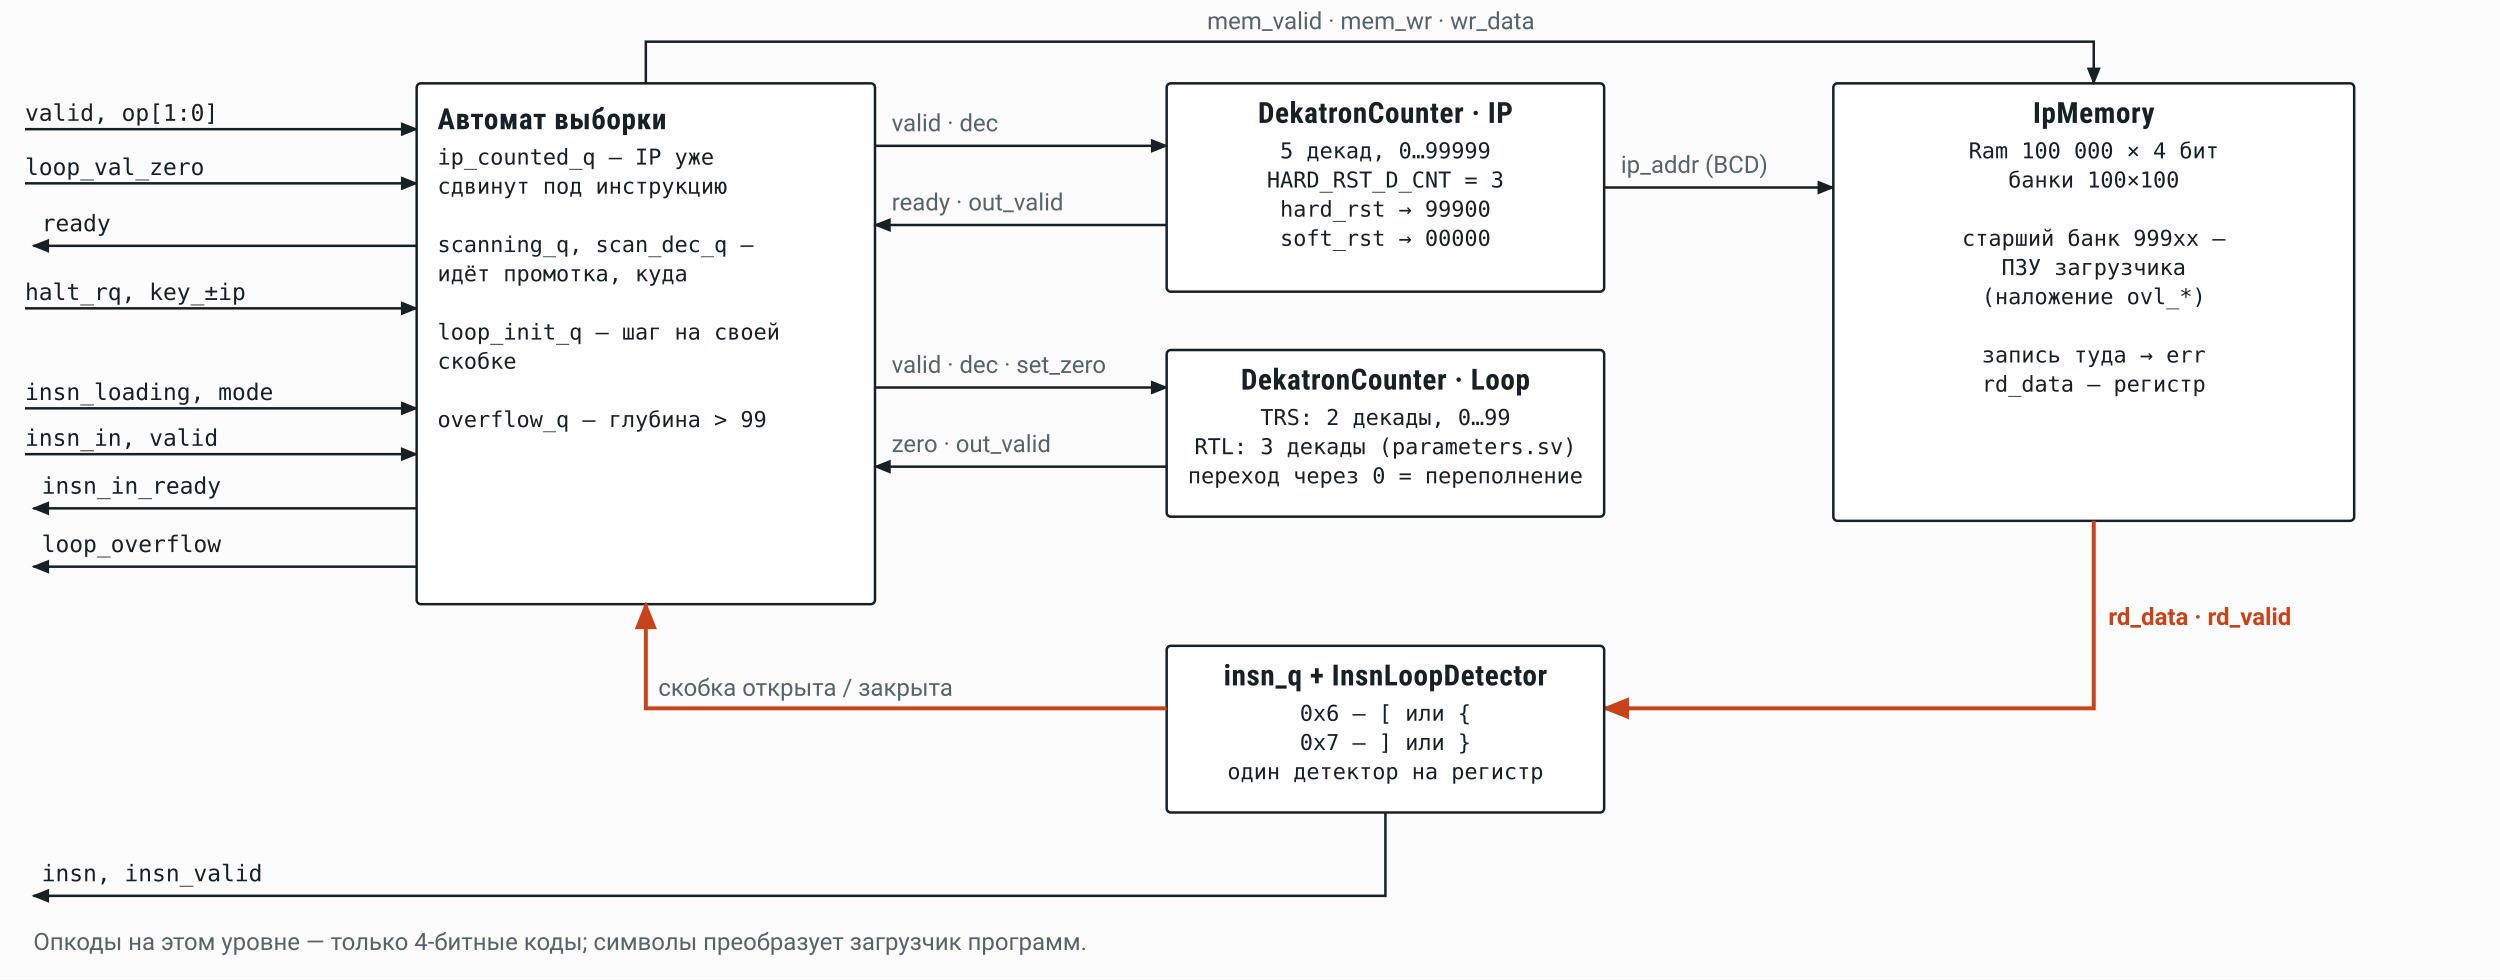
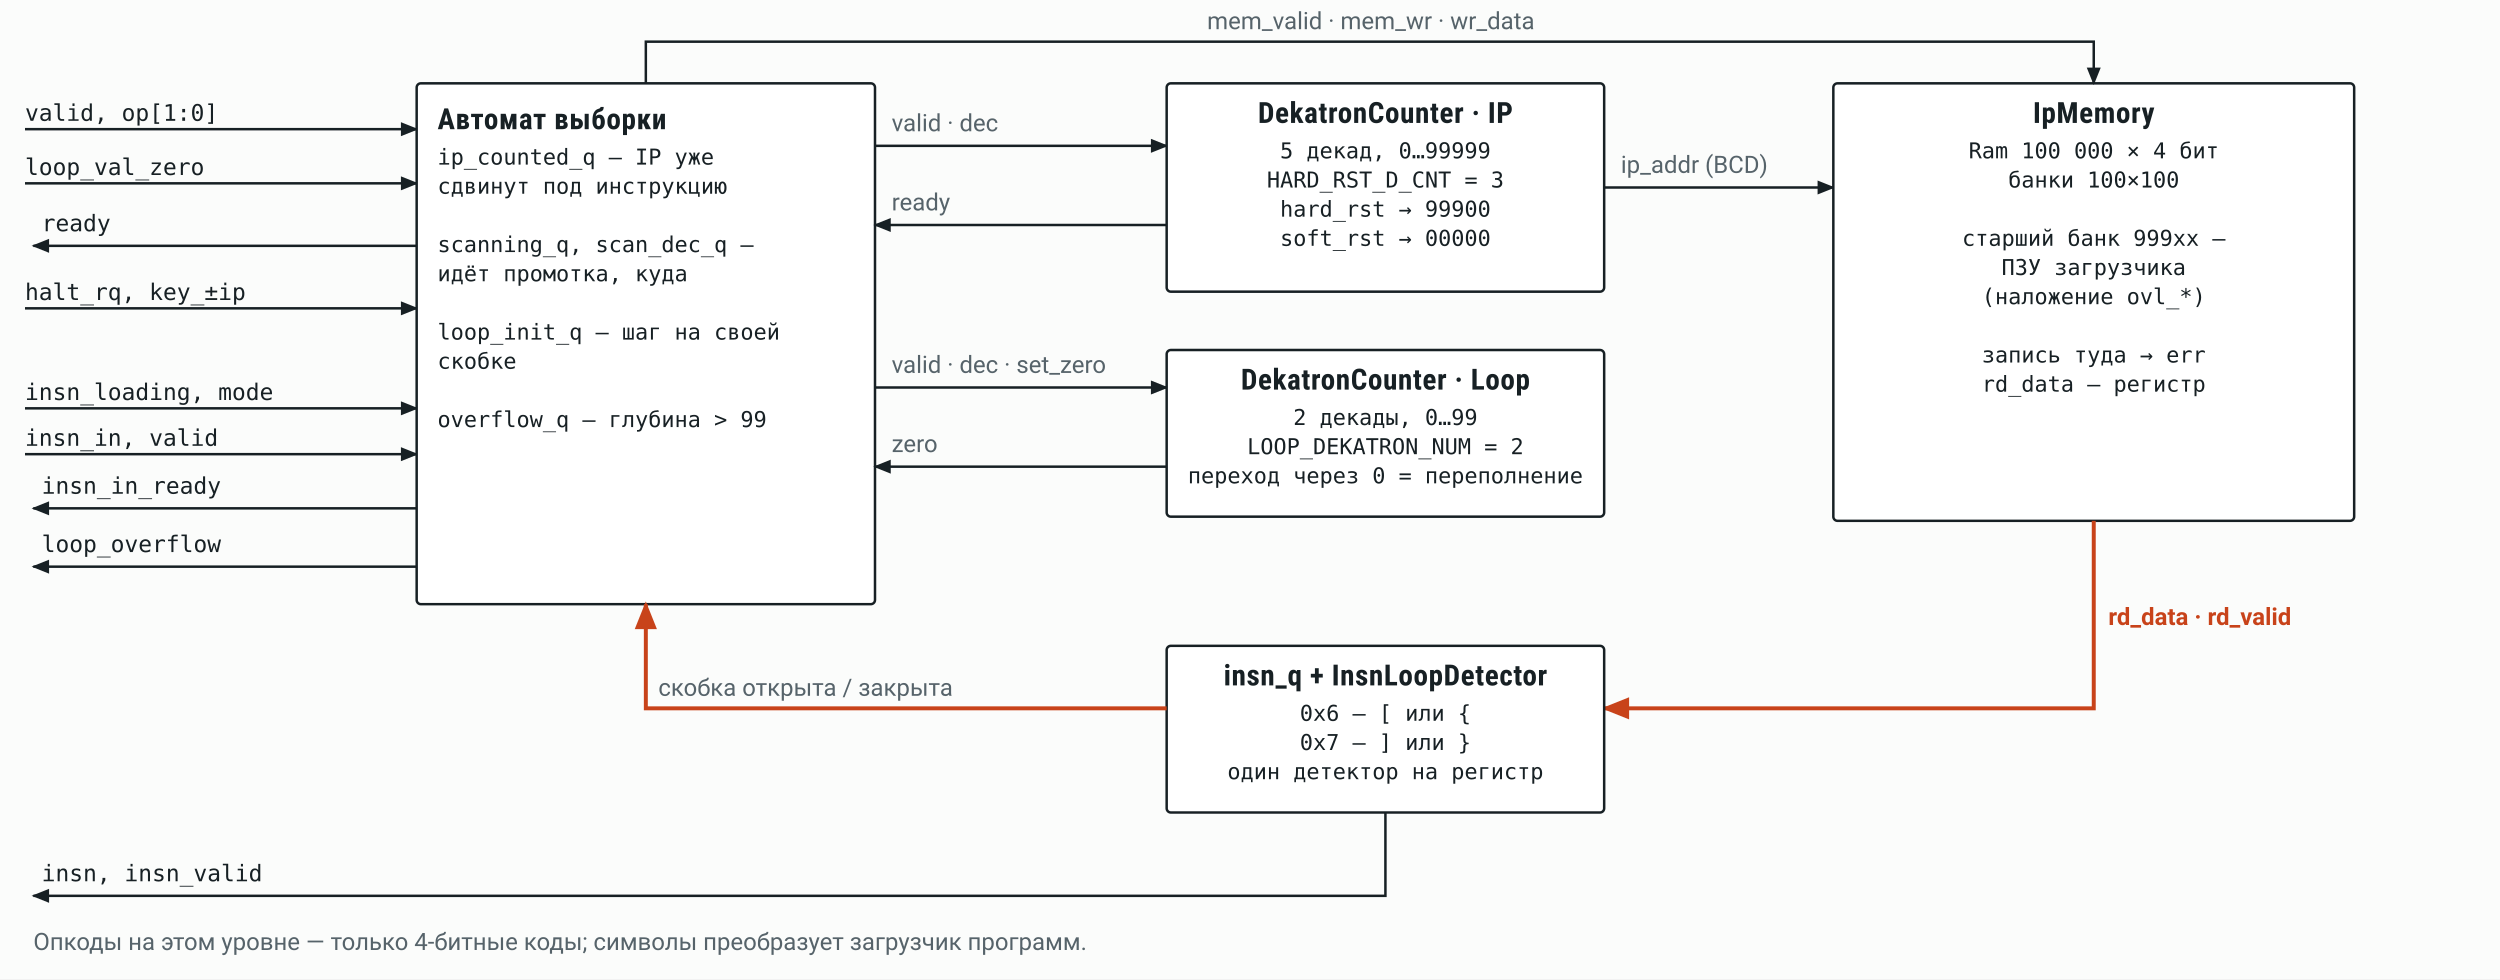
<svg xmlns="http://www.w3.org/2000/svg" viewBox="0 0 1200 470" width="1200" height="470" class="dg" role="img" aria-label="Линия выборки: автомат управляет счётчиком инструкций и счётчиком вложенности циклов, читает опкоды из памяти программ в регистр инструкции и по детектору скобок решает, нужна ли промотка тела цикла.">
  <style>
.dg { color: #172024; display: block; height: auto; color: #172024; }
.dg text { fill: currentColor; font-family: "PT Sans", "Segoe UI", Roboto, Helvetica, Arial, sans-serif; font-size: 11px; }
.dg .tt { font-family: "PT Sans Narrow", "Arial Narrow", "Roboto Condensed", Arial, sans-serif; font-weight: 700; font-size: 14px; letter-spacing: 0.02em; }
.dg .tm { font-family: "JetBrains Mono", "DejaVu Sans Mono", Consolas, "Liberation Mono", monospace; font-size: 10.5px; }
.dg .tl { fill: #56636a; font-size: 11.5px; }
.dg .tp { font-family: "JetBrains Mono", "DejaVu Sans Mono", Consolas, "Liberation Mono", monospace; font-size: 11px; }
.dg .tpi { font-family: "JetBrains Mono", "DejaVu Sans Mono", Consolas, "Liberation Mono", monospace; font-size: 10px; fill: #56636a; }
.dg .tn { fill: #56636a; font-size: 10.5px; }
.dg .tg { font-family: "JetBrains Mono", "DejaVu Sans Mono", Consolas, "Liberation Mono", monospace; font-size: 13px; font-weight: 700; }
.dg .ts { font-family: "JetBrains Mono", "DejaVu Sans Mono", Consolas, "Liberation Mono", monospace; font-size: 11.5px; font-weight: 600; }
.dg .tf { font-family: "PT Sans Narrow", "Arial Narrow", "Roboto Condensed", Arial, sans-serif; font-size: 13px; letter-spacing: 0.03em; fill: #56636a; }
.dg .tk { font-family: "PT Sans Narrow", "Arial Narrow", "Roboto Condensed", Arial, sans-serif; font-weight: 700; font-size: 14px; }
.dg .ti { font-family: "JetBrains Mono", "DejaVu Sans Mono", Consolas, "Liberation Mono", monospace; font-size: 8.5px; fill: #56636a; }
.dg .tnum { font-family: "JetBrains Mono", "DejaVu Sans Mono", Consolas, "Liberation Mono", monospace; font-size: 11px; font-weight: 700; fill: #c8431a; }
.dg .tacc { fill: #c8431a; font-weight: 700; font-size: 11.5px; }
.dg .blk { fill: #ffffff; stroke: currentColor; stroke-width: 1.2; }
.dg .blk-opt { fill: #ffffff; stroke: currentColor; stroke-width: 1.2; stroke-dasharray: 6 3; }
.dg .blk-acc { fill: rgba(200, 67, 26, 0.13); stroke: #c8431a; stroke-width: 1.6; }
.dg .frame { fill: none; stroke: #56636a; stroke-width: 1; stroke-dasharray: 2 4; }
.dg .w { fill: none; stroke: currentColor; stroke-width: 1.2; }
.dg .wd { fill: none; stroke: currentColor; stroke-width: 1.2; stroke-dasharray: 5 3; }
.dg .wacc { fill: none; stroke: #c8431a; stroke-width: 1.9; }
.dg .wbus { fill: none; stroke: currentColor; stroke-width: 3.2; }
.dg .wthin { fill: none; stroke: #56636a; stroke-width: 1; }
.dg .wv { fill: none; stroke: currentColor; stroke-width: 1.6; }
.dg .wvacc { fill: none; stroke: #c8431a; stroke-width: 2.1; }
.dg .grid { stroke: #c6cfcd; stroke-width: 1; }
.dg .ah { fill: currentColor; }
.dg .ahg { fill: #c8431a; }
.dg .ahw { fill: #a4126e; }
.dg .wwarn { fill: none; stroke: #a4126e; stroke-width: 1.8; stroke-dasharray: 6 3; }
.dg .twarn { fill: #a4126e; font-weight: 700; font-size: 11.5px; }
.dg .tl, .dg .tn, .dg .tacc, .dg .twarn { paint-order: stroke; stroke: #fbfcfb; stroke-width: 4px; stroke-linejoin: round; }
.dg .dot { fill: currentColor; }
.dg .dot-acc { fill: #c8431a; }
.dg .inv { fill: #ffffff; stroke: currentColor; stroke-width: 1.2; }
.dg .st { fill: #ffffff; stroke: currentColor; stroke-width: 1.3; }
.dg .st-acc { fill: rgba(200, 67, 26, 0.13); stroke: #c8431a; stroke-width: 1.9; }
.dg .st-dim { fill: #e3e9e8; stroke: #56636a; stroke-width: 1.1; stroke-dasharray: 4 3; }
.dg .anode { fill: #e3e9e8; stroke: #56636a; stroke-width: 1; }
.dg .kmain { fill: #ffffff; stroke: currentColor; stroke-width: 1.4; }
.dg .kga { fill: #ffffff; stroke: currentColor; stroke-width: 1.2; }
.dg .kgb { fill: #56636a; }
.dg .lit { fill: #c8431a; stroke: #c8431a; }
.dg .halo { fill: rgba(200, 67, 26, 0.13); }
.dg .tgt { fill: none; stroke: #c8431a; stroke-width: 1.3; stroke-dasharray: 3 3; }
.dg .seg { fill: #ffffff; stroke: currentColor; stroke-width: 1.1; }
.dg .seg-acc { fill: rgba(200, 67, 26, 0.13); stroke: #c8431a; stroke-width: 1.4; }
.dg .seg-off { fill: #e3e9e8; stroke: #56636a; stroke-width: 1; }
</style>
  <rect x="0" y="0" width="1200" height="470" fill="#fbfcfb" />
  <defs>
    <marker id="ipl-a" viewBox="0 0 10 10" refX="9" refY="5" markerWidth="7" markerHeight="7" orient="auto-start-reverse">
      <path d="M0,1 L10,5 L0,9 z" fill="#172024" stroke="none" stroke-width="0" class="ah" />
    </marker>
    <marker id="ipl-ag" viewBox="0 0 10 10" refX="9" refY="5" markerWidth="7" markerHeight="7" orient="auto-start-reverse">
      <path d="M0,1 L10,5 L0,9 z" fill="#c8431a" stroke="none" stroke-width="0" class="ahg" />
    </marker>
    <marker id="ipl-aw" viewBox="0 0 10 10" refX="9" refY="5" markerWidth="7" markerHeight="7" orient="auto-start-reverse">
      <path d="M0,1 L10,5 L0,9 z" fill="#a4126e" stroke="none" stroke-width="0" class="ahw" />
    </marker>
  </defs>
  <g transform="translate(0,0)">
    <text x="12" y="58" fill="#172024" font-size="11" font-family="sans-serif" class="tp" text-anchor="start">valid, op[1:0]</text>
    <polyline points="12,62 200,62" fill="none" stroke="#172024" stroke-width="1.2" class="w" marker-end="url(#ipl-a)" />
    <text x="12" y="84" fill="#172024" font-size="11" font-family="sans-serif" class="tp" text-anchor="start">loop_val_zero</text>
    <polyline points="12,88 200,88" fill="none" stroke="#172024" stroke-width="1.2" class="w" marker-end="url(#ipl-a)" />
    <text x="12" y="144" fill="#172024" font-size="11" font-family="sans-serif" class="tp" text-anchor="start">halt_rq, key_±ip</text>
    <polyline points="12,148 200,148" fill="none" stroke="#172024" stroke-width="1.2" class="w" marker-end="url(#ipl-a)" />
    <text x="12" y="192" fill="#172024" font-size="11" font-family="sans-serif" class="tp" text-anchor="start">insn_loading, mode</text>
    <polyline points="12,196 200,196" fill="none" stroke="#172024" stroke-width="1.2" class="w" marker-end="url(#ipl-a)" />
    <text x="12" y="214" fill="#172024" font-size="11" font-family="sans-serif" class="tp" text-anchor="start">insn_in, valid</text>
    <polyline points="12,218 200,218" fill="none" stroke="#172024" stroke-width="1.2" class="w" marker-end="url(#ipl-a)" />
    <polyline points="200,118 16,118" fill="none" stroke="#172024" stroke-width="1.2" class="w" marker-end="url(#ipl-a)" />
    <text x="20" y="111" fill="#172024" font-size="11" font-family="sans-serif" class="tp" text-anchor="start">ready</text>
    <polyline points="200,244 16,244" fill="none" stroke="#172024" stroke-width="1.2" class="w" marker-end="url(#ipl-a)" />
    <text x="20" y="237" fill="#172024" font-size="11" font-family="sans-serif" class="tp" text-anchor="start">insn_in_ready</text>
    <polyline points="200,272 16,272" fill="none" stroke="#172024" stroke-width="1.2" class="w" marker-end="url(#ipl-a)" />
    <text x="20" y="265" fill="#172024" font-size="11" font-family="sans-serif" class="tp" text-anchor="start">loop_overflow</text>
    <rect x="200" y="40" width="220" height="250" rx="2" fill="#ffffff" stroke="#172024" stroke-width="1.2" class="blk" />
    <text x="210" y="62" fill="#172024" font-size="14" font-family="sans-serif" class="tt" text-anchor="start">Автомат выборки</text>
    <text x="210" y="79" fill="#172024" font-size="11" font-family="sans-serif" class="tm" text-anchor="start">ip_counted_q — IP уже</text>
    <text x="210" y="93" fill="#172024" font-size="11" font-family="sans-serif" class="tm" text-anchor="start">сдвинут под инструкцию</text>
    <text x="210" y="107" fill="#172024" font-size="11" font-family="sans-serif" class="tm" text-anchor="start" />
    <text x="210" y="121" fill="#172024" font-size="11" font-family="sans-serif" class="tm" text-anchor="start">scanning_q, scan_dec_q —</text>
    <text x="210" y="135" fill="#172024" font-size="11" font-family="sans-serif" class="tm" text-anchor="start">идёт промотка, куда</text>
    <text x="210" y="149" fill="#172024" font-size="11" font-family="sans-serif" class="tm" text-anchor="start" />
    <text x="210" y="163" fill="#172024" font-size="11" font-family="sans-serif" class="tm" text-anchor="start">loop_init_q — шаг на своей</text>
    <text x="210" y="177" fill="#172024" font-size="11" font-family="sans-serif" class="tm" text-anchor="start">скобке</text>
    <text x="210" y="191" fill="#172024" font-size="11" font-family="sans-serif" class="tm" text-anchor="start" />
    <text x="210" y="205" fill="#172024" font-size="11" font-family="sans-serif" class="tm" text-anchor="start">overflow_q — глубина &gt; 99</text>
    <polyline points="420,70 560,70" fill="none" stroke="#172024" stroke-width="1.2" class="w" marker-end="url(#ipl-a)" />
    <text x="428" y="63" fill="#56636a" font-size="11" font-family="sans-serif" class="tl" text-anchor="start">valid · dec</text>
    <polyline points="560,108 420,108" fill="none" stroke="#172024" stroke-width="1.2" class="w" marker-end="url(#ipl-a)" />
-     <text x="428" y="101" fill="#56636a" font-size="11" font-family="sans-serif" class="tl" text-anchor="start">ready · out_valid</text>
+     <text x="428" y="101" fill="#56636a" font-size="11" font-family="sans-serif" class="tl" text-anchor="start">ready</text>
    <rect x="560" y="40" width="210" height="100" rx="2" fill="#ffffff" stroke="#172024" stroke-width="1.2" class="blk" />
    <text x="665" y="59" fill="#172024" font-size="14" font-family="sans-serif" class="tt" text-anchor="middle">DekatronCounter · IP</text>
    <text x="665" y="76" fill="#172024" font-size="11" font-family="sans-serif" class="tm" text-anchor="middle">5 декад, 0…99999</text>
    <text x="665" y="90" fill="#172024" font-size="11" font-family="sans-serif" class="tm" text-anchor="middle">HARD_RST_D_CNT = 3</text>
    <text x="665" y="104" fill="#172024" font-size="11" font-family="sans-serif" class="tm" text-anchor="middle">hard_rst → 99900</text>
    <text x="665" y="118" fill="#172024" font-size="11" font-family="sans-serif" class="tm" text-anchor="middle">soft_rst → 00000</text>
    <polyline points="420,186 560,186" fill="none" stroke="#172024" stroke-width="1.2" class="w" marker-end="url(#ipl-a)" />
    <text x="428" y="179" fill="#56636a" font-size="11" font-family="sans-serif" class="tl" text-anchor="start">valid · dec · set_zero</text>
    <polyline points="560,224 420,224" fill="none" stroke="#172024" stroke-width="1.2" class="w" marker-end="url(#ipl-a)" />
-     <text x="428" y="217" fill="#56636a" font-size="11" font-family="sans-serif" class="tl" text-anchor="start">zero · out_valid</text>
+     <text x="428" y="217" fill="#56636a" font-size="11" font-family="sans-serif" class="tl" text-anchor="start">zero</text>
    <rect x="560" y="168" width="210" height="80" rx="2" fill="#ffffff" stroke="#172024" stroke-width="1.2" class="blk" />
    <text x="665" y="187" fill="#172024" font-size="14" font-family="sans-serif" class="tt" text-anchor="middle">DekatronCounter · Loop</text>
-     <text x="665" y="204" fill="#172024" font-size="11" font-family="sans-serif" class="tm" text-anchor="middle">TRS: 2 декады, 0…99</text>
-     <text x="665" y="218" fill="#172024" font-size="11" font-family="sans-serif" class="tm" text-anchor="middle">RTL: 3 декады (parameters.sv)</text>
+     <text x="665" y="204" fill="#172024" font-size="11" font-family="sans-serif" class="tm" text-anchor="middle">2 декады, 0…99</text>
+     <text x="665" y="218" fill="#172024" font-size="11" font-family="sans-serif" class="tm" text-anchor="middle">LOOP_DEKATRON_NUM = 2</text>
    <text x="665" y="232" fill="#172024" font-size="11" font-family="sans-serif" class="tm" text-anchor="middle">переход через 0 = переполнение</text>
    <polyline points="770,90 880,90" fill="none" stroke="#172024" stroke-width="1.2" class="w" marker-end="url(#ipl-a)" />
    <text x="778" y="83" fill="#56636a" font-size="11" font-family="sans-serif" class="tl" text-anchor="start">ip_addr (BCD)</text>
    <rect x="880" y="40" width="250" height="210" rx="2" fill="#ffffff" stroke="#172024" stroke-width="1.2" class="blk" />
    <text x="1005" y="59" fill="#172024" font-size="14" font-family="sans-serif" class="tt" text-anchor="middle">IpMemory</text>
    <text x="1005" y="76" fill="#172024" font-size="11" font-family="sans-serif" class="tm" text-anchor="middle">Ram 100 000 × 4 бит</text>
    <text x="1005" y="90" fill="#172024" font-size="11" font-family="sans-serif" class="tm" text-anchor="middle">банки 100×100</text>
    <text x="1005" y="104" fill="#172024" font-size="11" font-family="sans-serif" class="tm" text-anchor="middle" />
    <text x="1005" y="118" fill="#172024" font-size="11" font-family="sans-serif" class="tm" text-anchor="middle">старший банк 999xx —</text>
    <text x="1005" y="132" fill="#172024" font-size="11" font-family="sans-serif" class="tm" text-anchor="middle">ПЗУ загрузчика</text>
    <text x="1005" y="146" fill="#172024" font-size="11" font-family="sans-serif" class="tm" text-anchor="middle">(наложение ovl_*)</text>
    <text x="1005" y="160" fill="#172024" font-size="11" font-family="sans-serif" class="tm" text-anchor="middle" />
    <text x="1005" y="174" fill="#172024" font-size="11" font-family="sans-serif" class="tm" text-anchor="middle">запись туда → err</text>
    <text x="1005" y="188" fill="#172024" font-size="11" font-family="sans-serif" class="tm" text-anchor="middle">rd_data — регистр</text>
    <polyline points="310,40 310,20 1005,20 1005,40" fill="none" stroke="#172024" stroke-width="1.2" class="w" marker-end="url(#ipl-a)" />
    <text x="658" y="14" fill="#56636a" font-size="11" font-family="sans-serif" class="tl" text-anchor="middle">mem_valid · mem_wr · wr_data</text>
    <polyline points="1005,250 1005,340 770,340" fill="none" stroke="#c8431a" stroke-width="1.9" class="wacc" marker-end="url(#ipl-ag)" />
    <text x="1012" y="300" fill="#c8431a" font-size="11" font-family="sans-serif" class="tacc" text-anchor="start">rd_data · rd_valid</text>
    <rect x="560" y="310" width="210" height="80" rx="2" fill="#ffffff" stroke="#172024" stroke-width="1.2" class="blk" />
    <text x="665" y="329" fill="#172024" font-size="14" font-family="sans-serif" class="tt" text-anchor="middle">insn_q + InsnLoopDetector</text>
    <text x="665" y="346" fill="#172024" font-size="11" font-family="sans-serif" class="tm" text-anchor="middle">0x6 — [ или {</text>
    <text x="665" y="360" fill="#172024" font-size="11" font-family="sans-serif" class="tm" text-anchor="middle">0x7 — ] или }</text>
    <text x="665" y="374" fill="#172024" font-size="11" font-family="sans-serif" class="tm" text-anchor="middle">один детектор на регистр</text>
    <polyline points="560,340 310,340 310,290" fill="none" stroke="#c8431a" stroke-width="1.9" class="wacc" marker-end="url(#ipl-ag)" />
    <text x="316" y="334" fill="#56636a" font-size="11" font-family="sans-serif" class="tl" text-anchor="start">скобка открыта / закрыта</text>
    <polyline points="665,390 665,430 16,430" fill="none" stroke="#172024" stroke-width="1.2" class="w" marker-end="url(#ipl-a)" />
    <text x="20" y="423" fill="#172024" font-size="11" font-family="sans-serif" class="tp" text-anchor="start">insn, insn_valid</text>
    <text x="16" y="456" fill="#56636a" font-size="11" font-family="sans-serif" class="tl" text-anchor="start">Опкоды на этом уровне — только 4-битные коды; символы преобразует загрузчик программ.</text>
  </g>
</svg>
